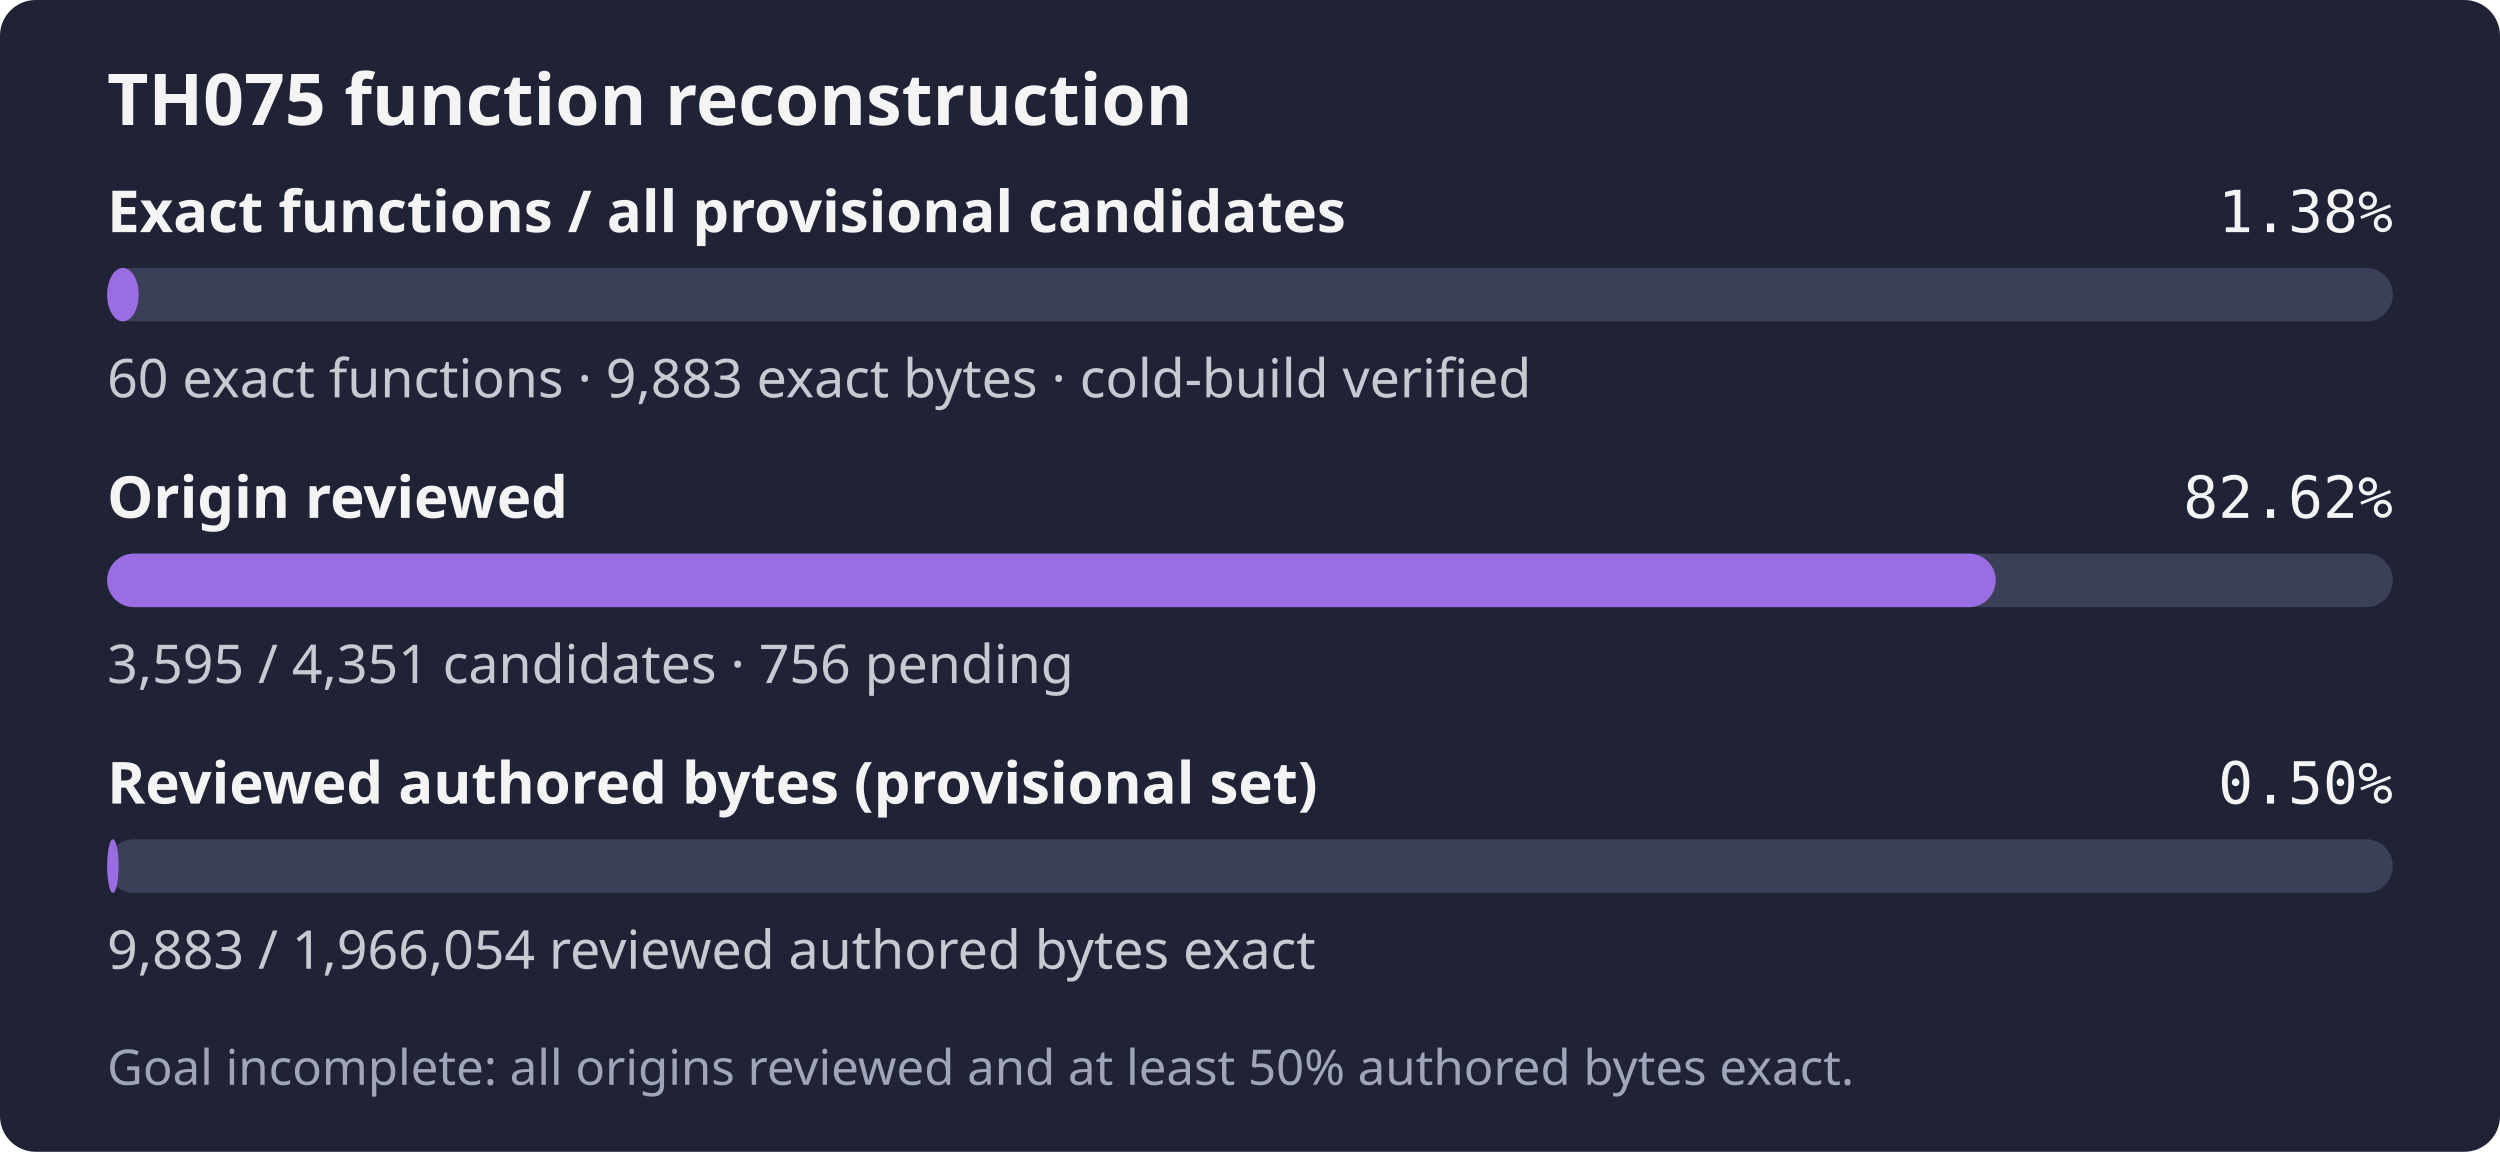
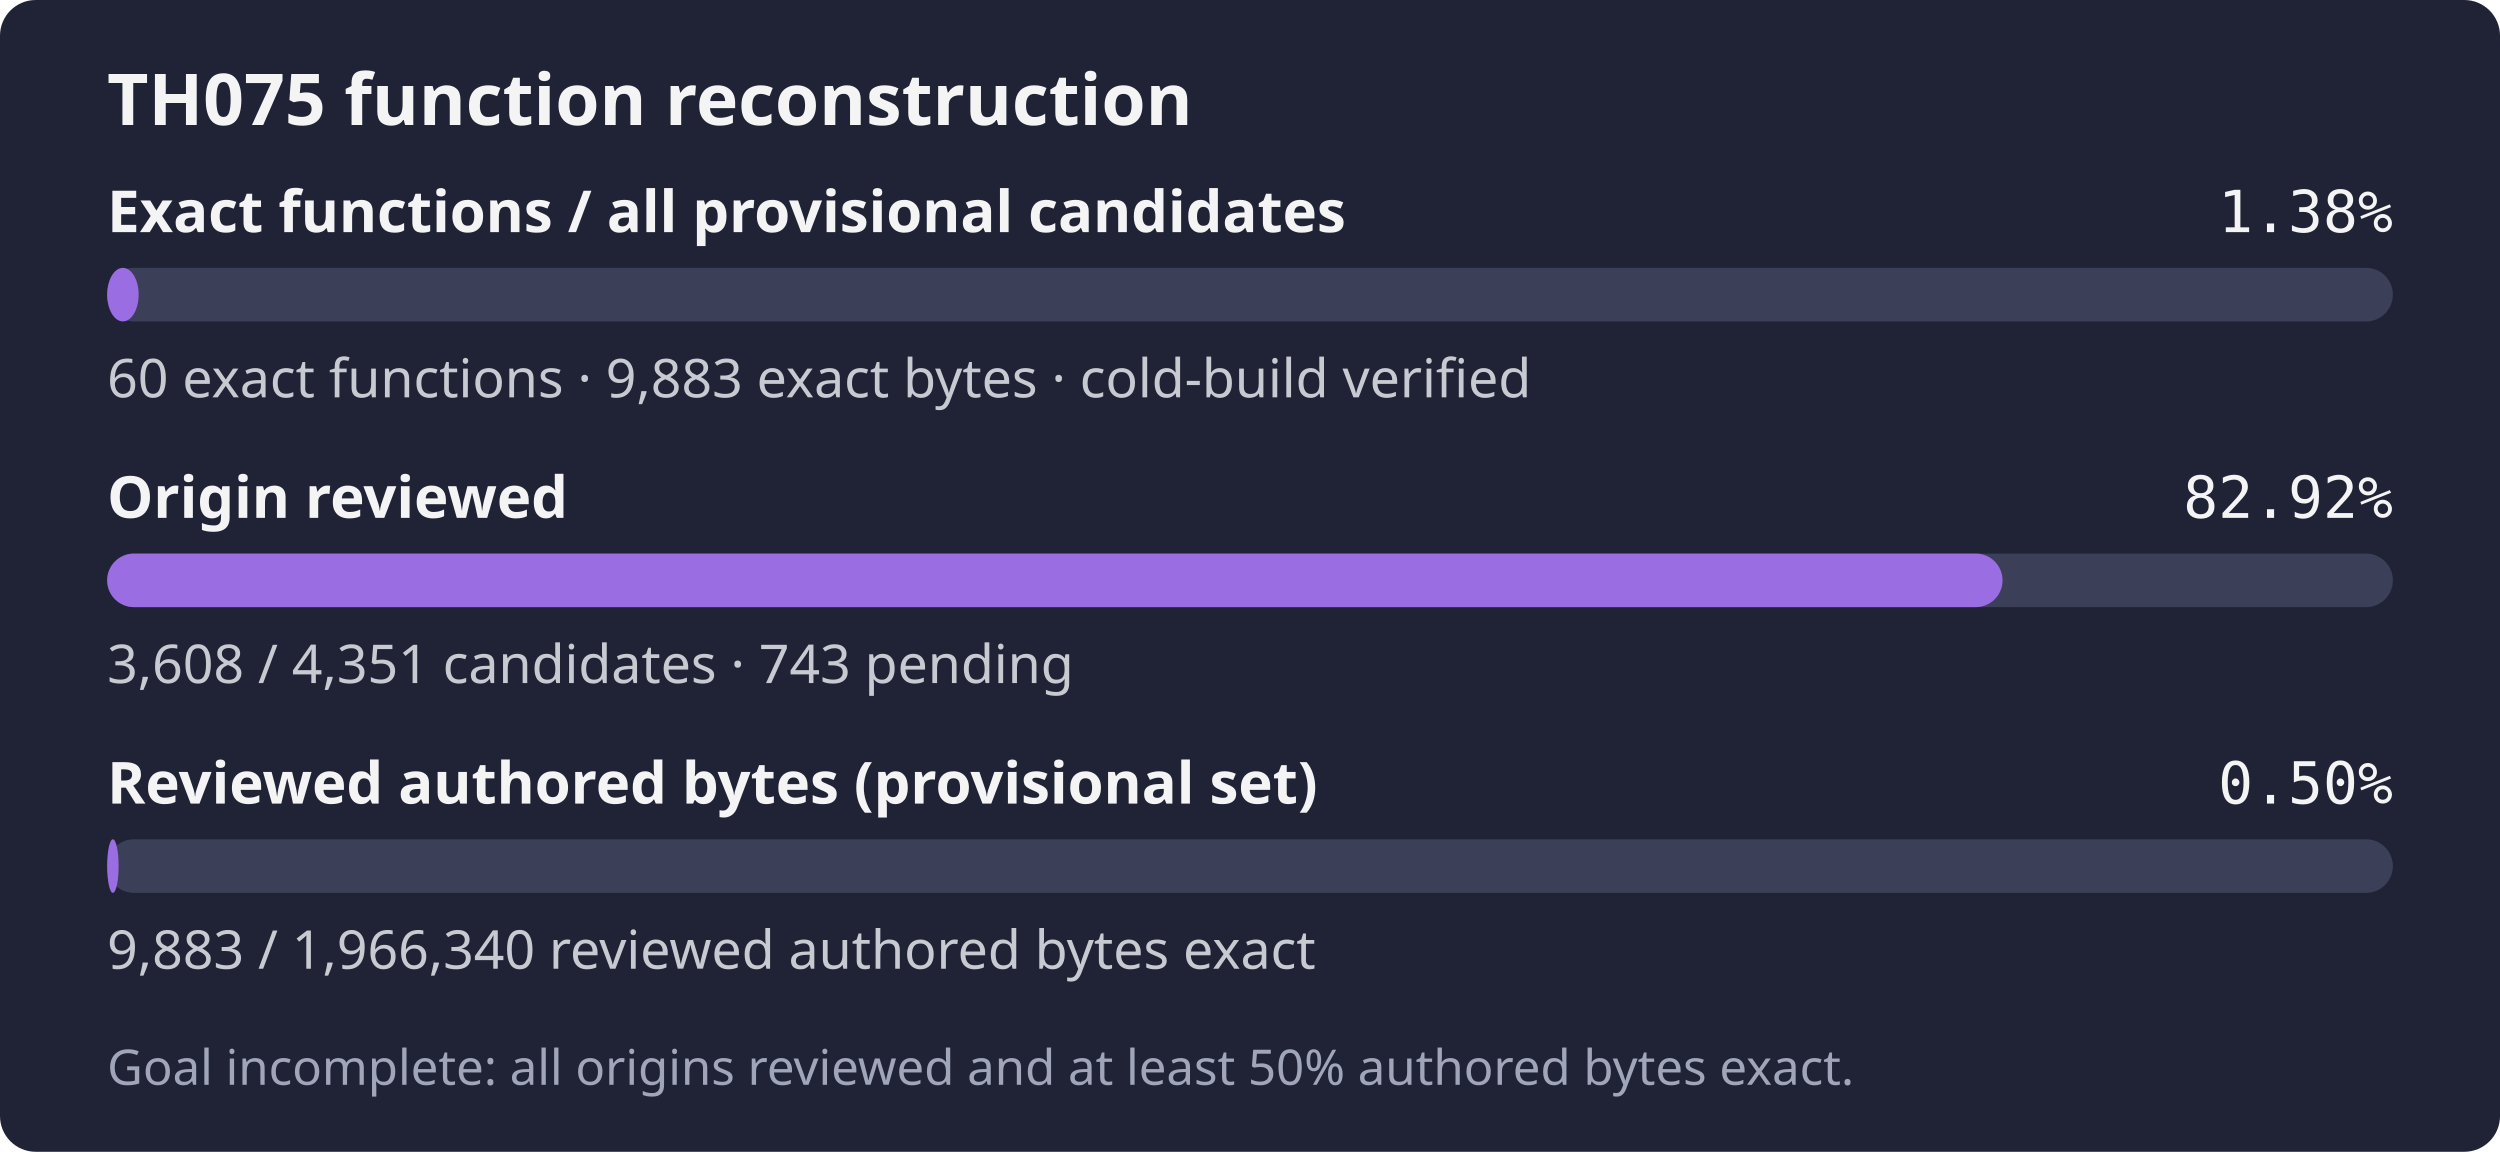
- <svg xmlns="http://www.w3.org/2000/svg" width="560" height="258" role="img" aria-label="TH075: 60 exact functions, 9,883 exact bytes; 3,595 of 4,351 candidates reviewed; Goal incomplete: all origins reviewed and at least 50% authored bytes exact.">
+ <svg xmlns="http://www.w3.org/2000/svg" width="560" height="258" role="img" aria-label="TH075: 60 exact functions, 9,883 exact bytes; 3,608 of 4,351 candidates reviewed; Goal incomplete: all origins reviewed and at least 50% authored bytes exact.">
  <rect width="560" height="258" rx="8" fill="#1f2335" />
  <text x="24" y="28" fill="#f4f4f5" font-family="sans-serif" font-size="16" font-weight="600">TH075 function reconstruction</text>
  <text x="24" y="52" fill="#f4f4f5" font-family="sans-serif" font-size="13" font-weight="600">Exact functions / all provisional candidates</text>
  <text x="536" y="52" fill="#f4f4f5" text-anchor="end" font-family="monospace" font-size="13">1.38%</text>
  <rect x="24" y="60" width="512" height="12" rx="6" fill="#3b4058" />
  <rect x="24" y="60" width="7.06" height="12" rx="6" fill="#9b6de3" />
  <text x="24" y="89" fill="#c8cad2" font-family="sans-serif" font-size="12">60 exact functions · 9,883 exact bytes · cold-build verified</text>
  <text x="24" y="116" fill="#f4f4f5" font-family="sans-serif" font-size="13" font-weight="600">Origin reviewed</text>
-   <text x="536" y="116" fill="#f4f4f5" text-anchor="end" font-family="monospace" font-size="13">82.62%</text>
+   <text x="536" y="116" fill="#f4f4f5" text-anchor="end" font-family="monospace" font-size="13">82.92%</text>
  <rect x="24" y="124" width="512" height="12" rx="6" fill="#3b4058" />
-   <rect x="24" y="124" width="423.04" height="12" rx="6" fill="#9b6de3" />
-   <text x="24" y="153" fill="#c8cad2" font-family="sans-serif" font-size="12">3,595 / 4,351 candidates · 756 pending</text>
+   <rect x="24" y="124" width="424.57" height="12" rx="6" fill="#9b6de3" />
+   <text x="24" y="153" fill="#c8cad2" font-family="sans-serif" font-size="12">3,608 / 4,351 candidates · 743 pending</text>
  <text x="24" y="180" fill="#f4f4f5" font-family="sans-serif" font-size="13" font-weight="600">Reviewed authored bytes (provisional set)</text>
  <text x="536" y="180" fill="#f4f4f5" text-anchor="end" font-family="monospace" font-size="13">0.50%</text>
  <rect x="24" y="188" width="512" height="12" rx="6" fill="#3b4058" />
  <rect x="24" y="188" width="2.57" height="12" rx="6" fill="#9b6de3" />
-   <text x="24" y="217" fill="#c8cad2" font-family="sans-serif" font-size="12">9,883 / 1,966,054 reviewed authored bytes exact</text>
+   <text x="24" y="217" fill="#c8cad2" font-family="sans-serif" font-size="12">9,883 / 1,966,340 reviewed authored bytes exact</text>
  <text x="24" y="243" fill="#a0a5ba" font-family="sans-serif" font-size="11">Goal incomplete: all origins reviewed and at least 50% authored bytes exact.</text>
</svg>
